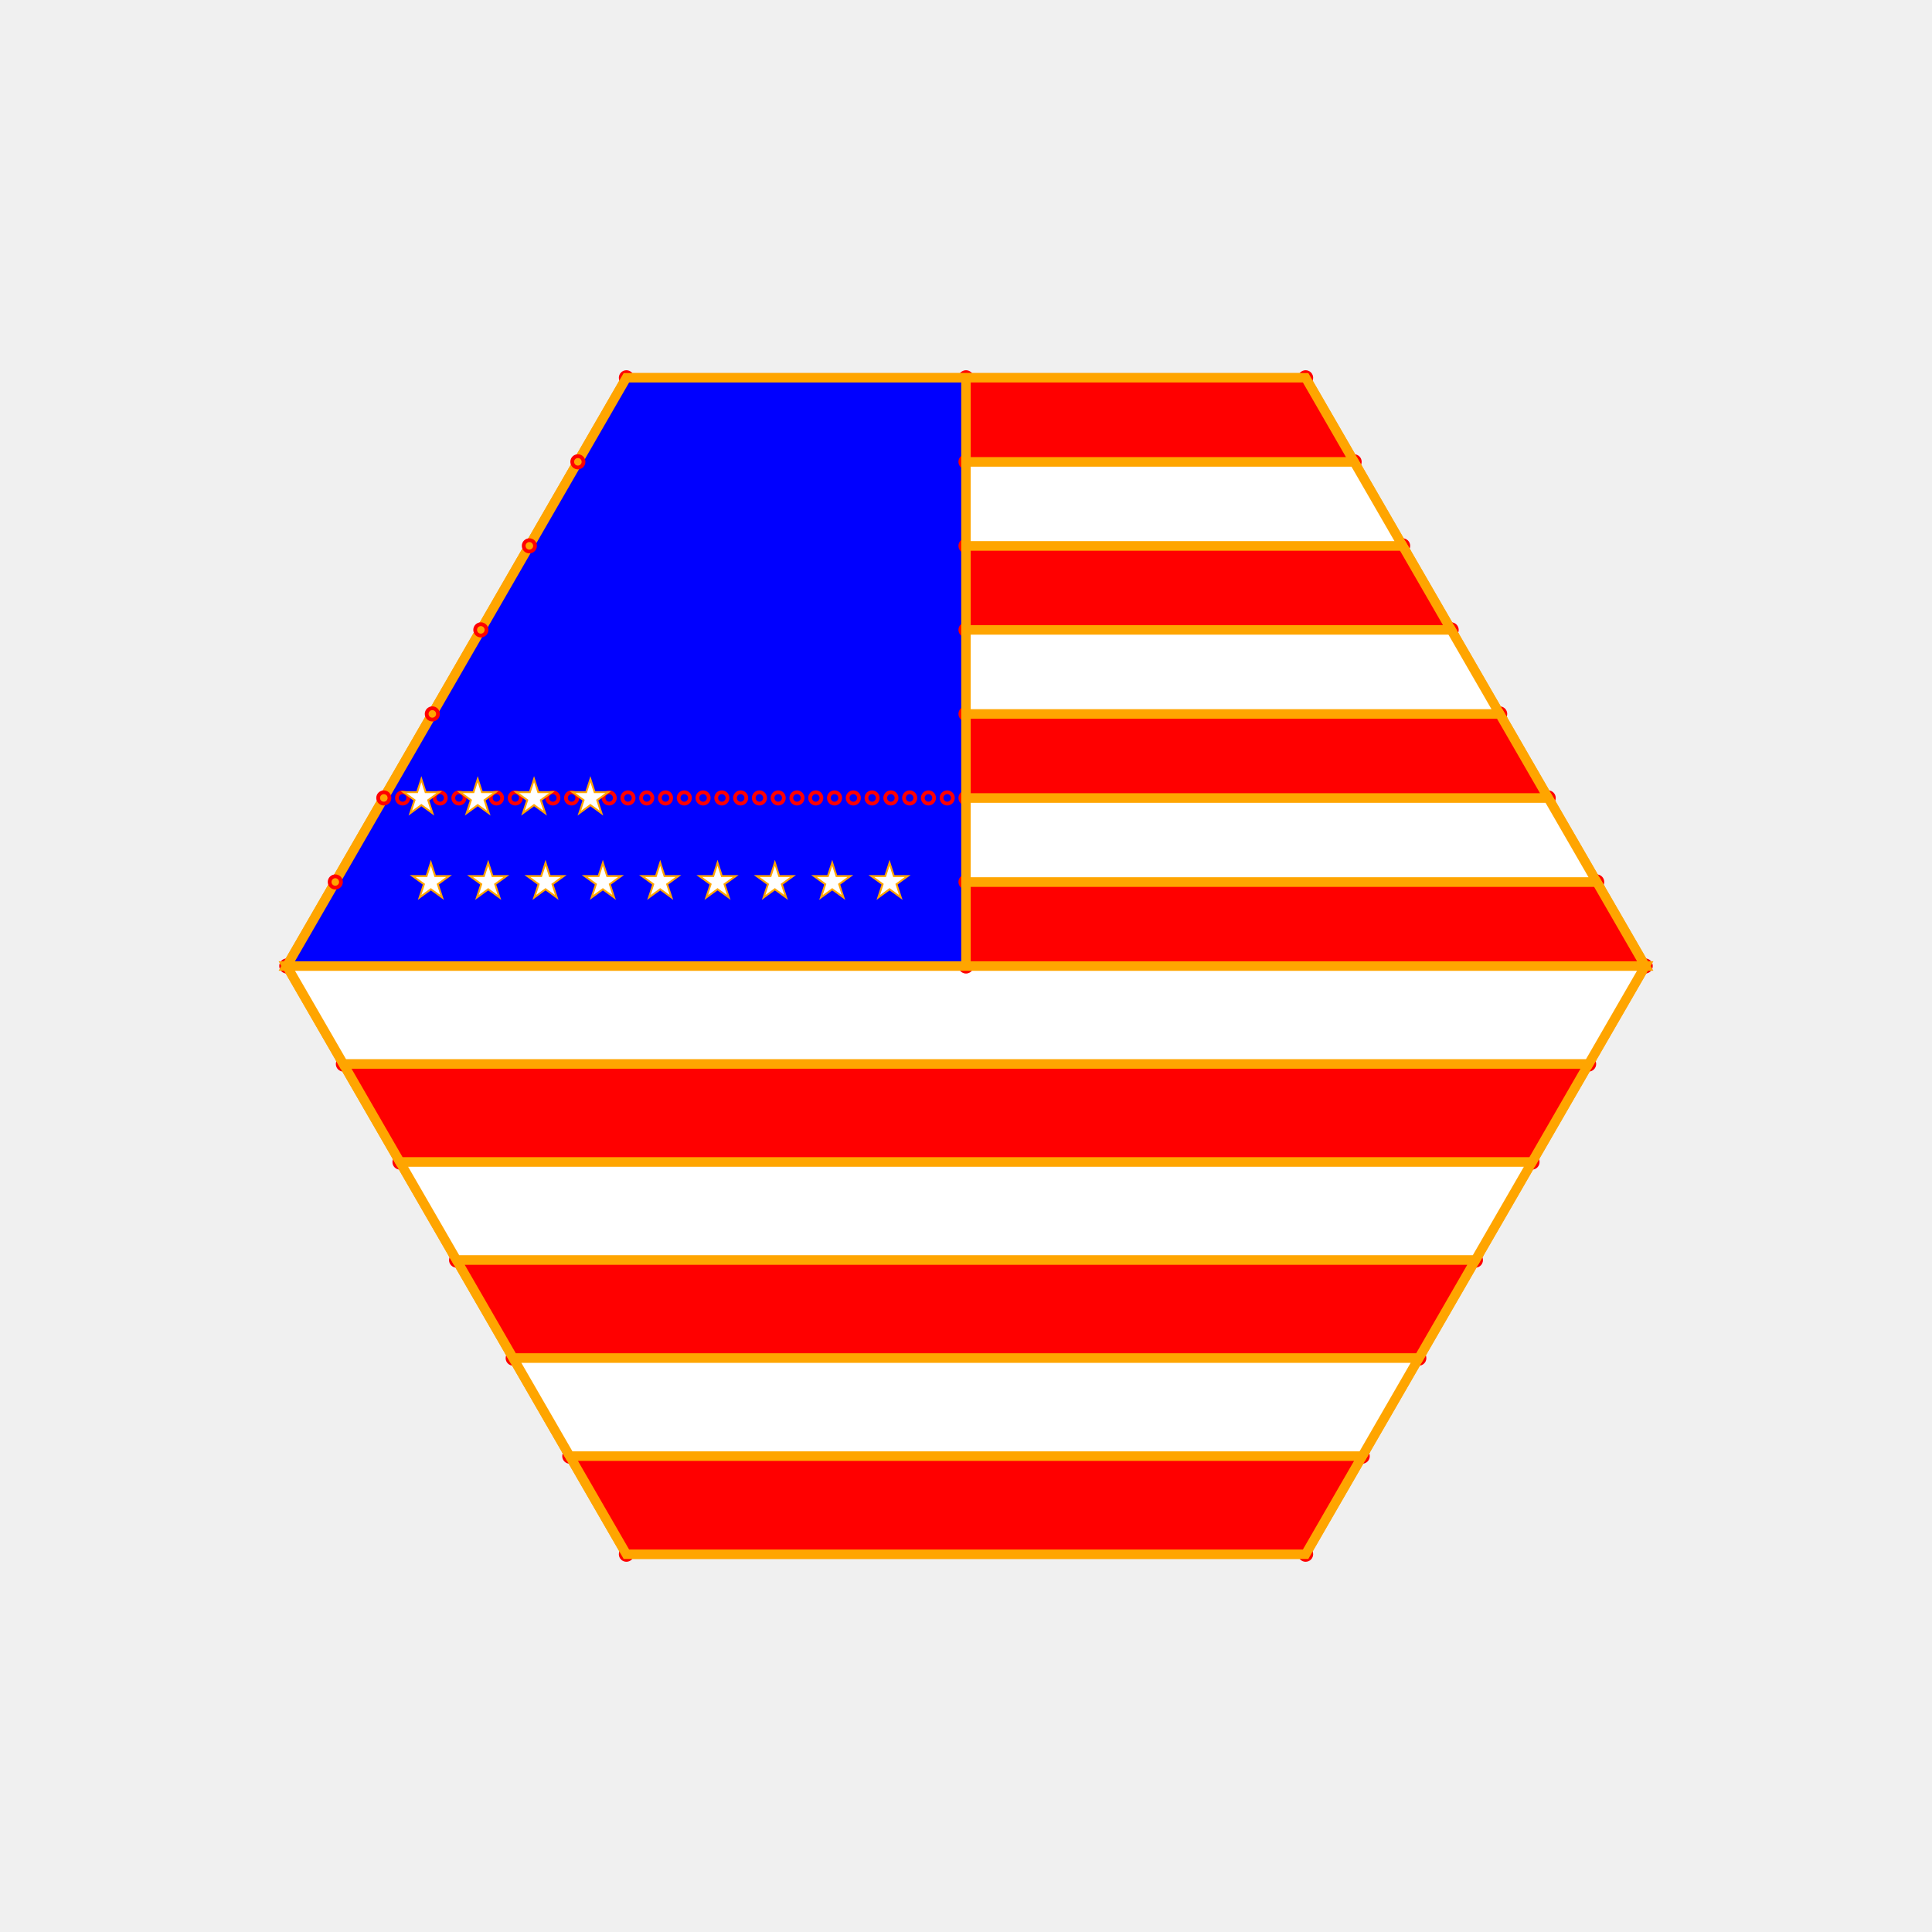
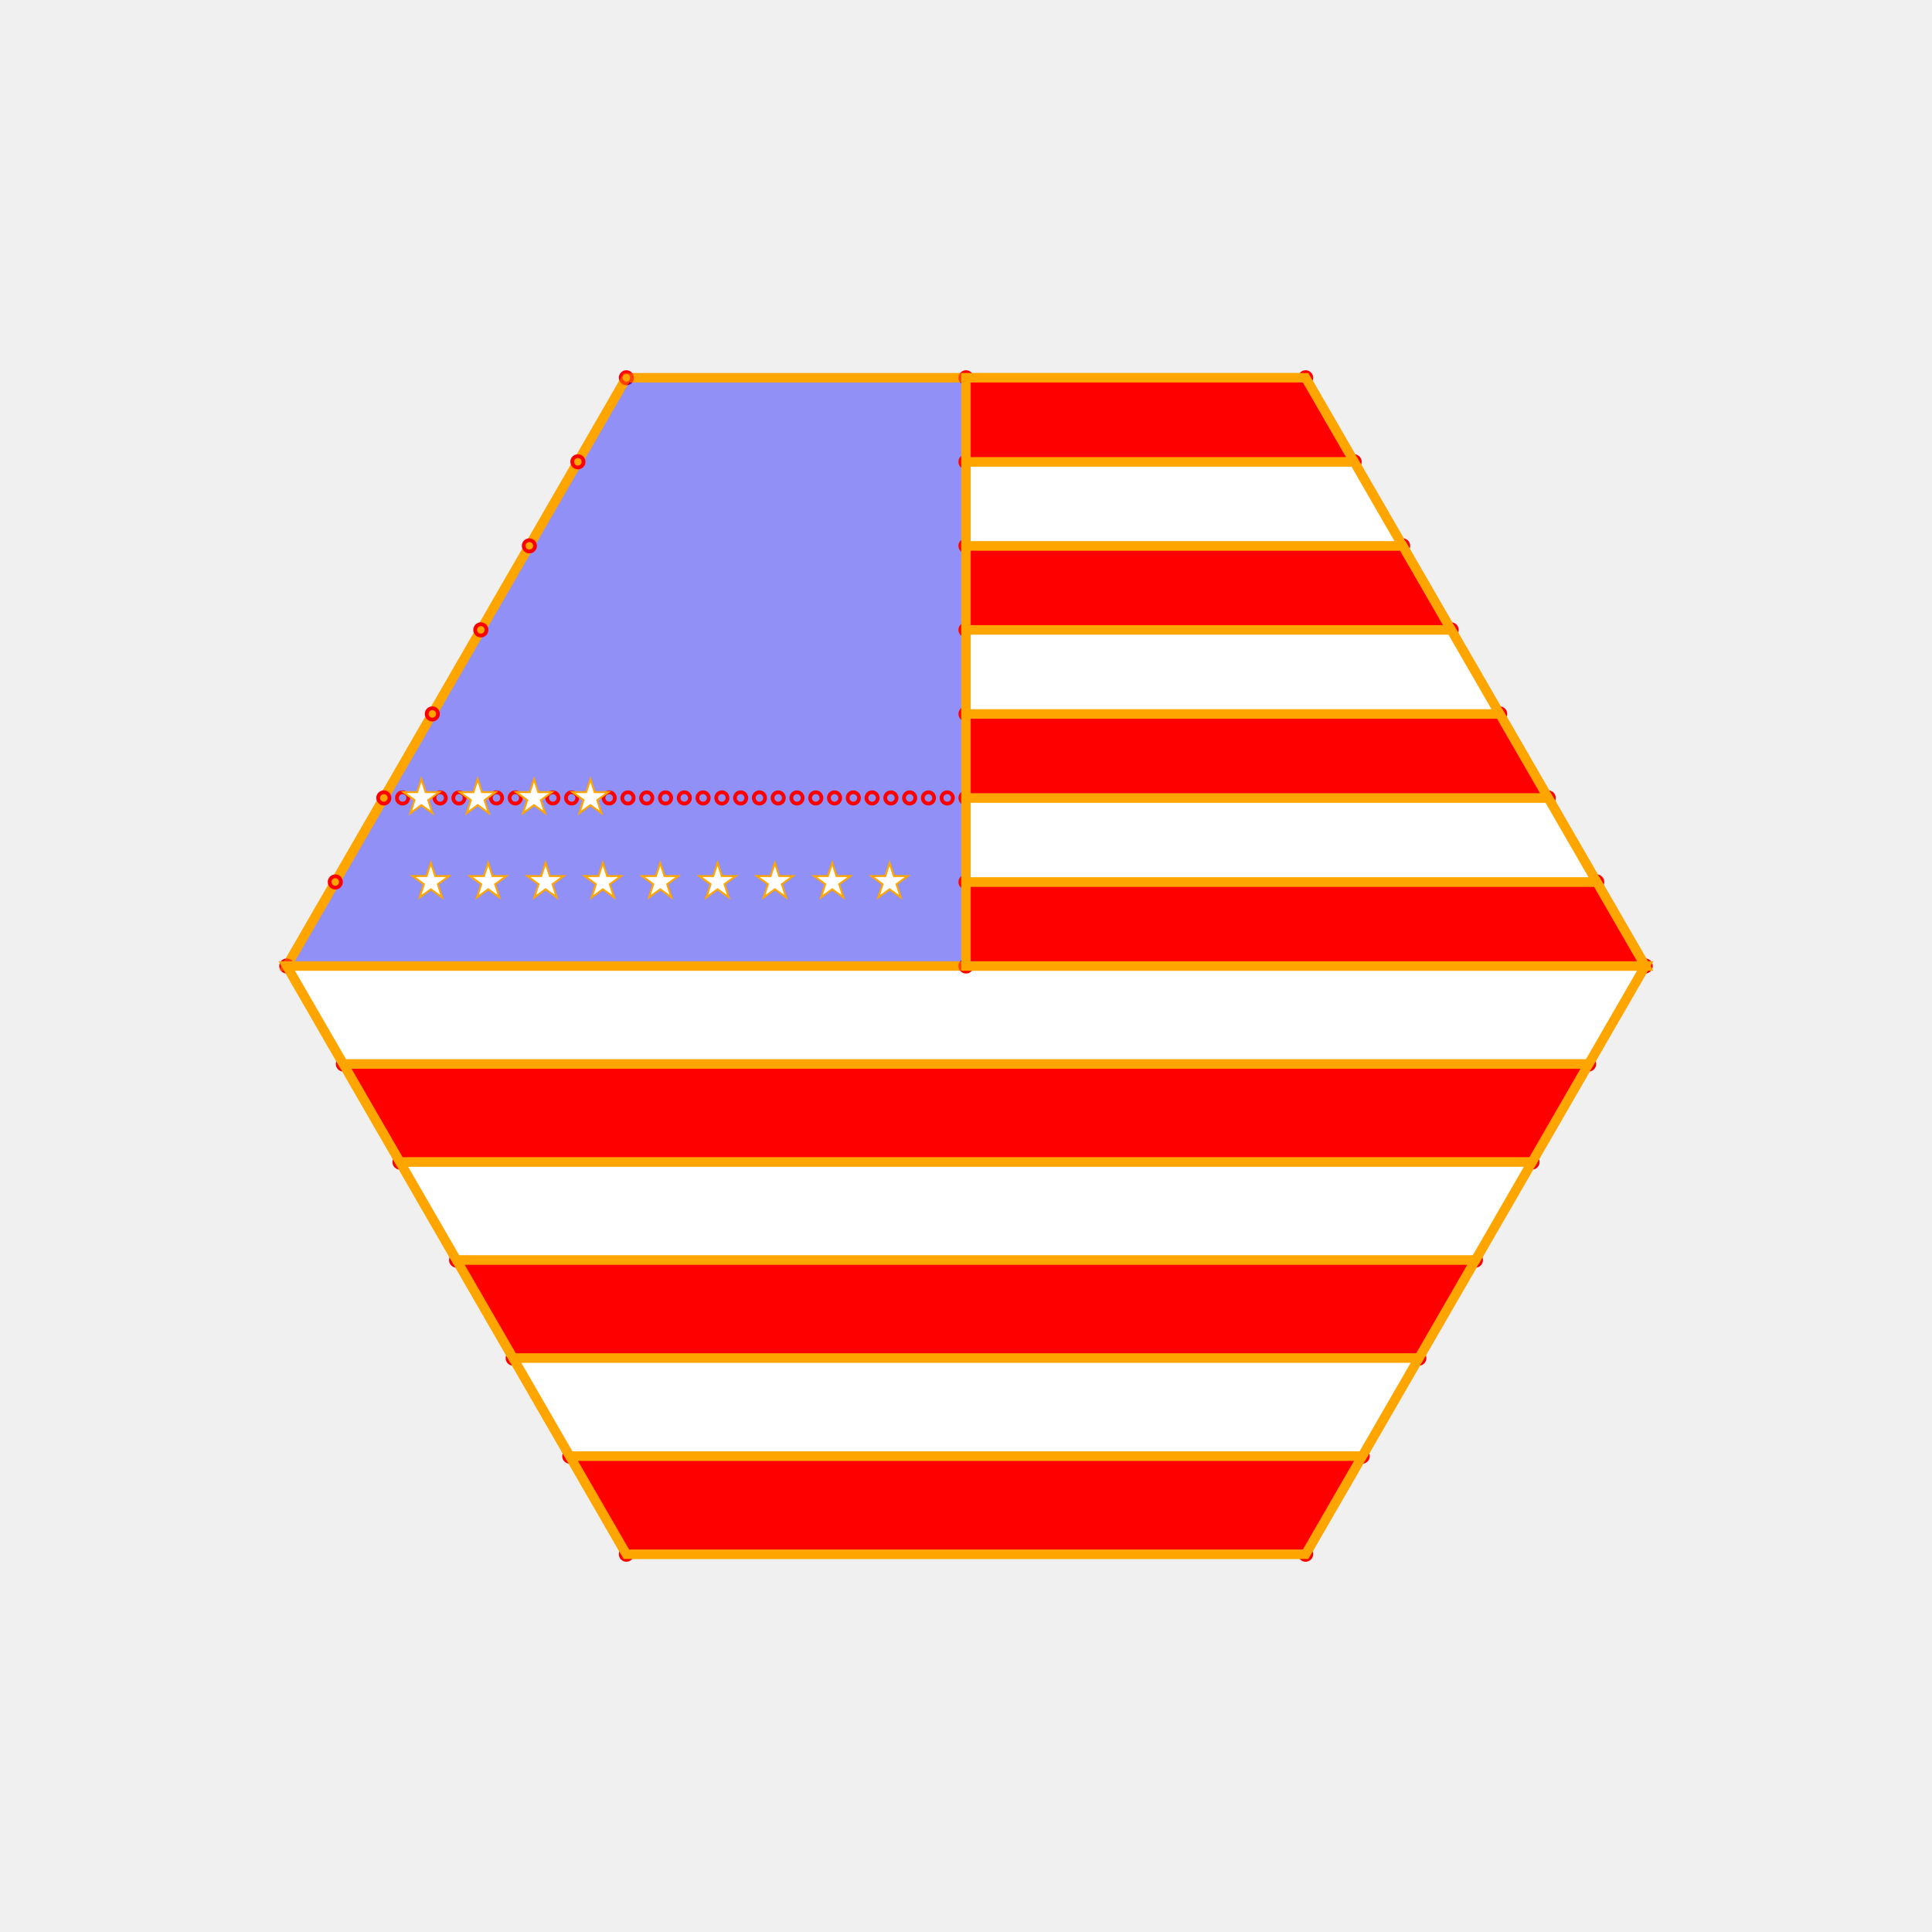
<svg xmlns="http://www.w3.org/2000/svg" width="1024" height="1024" desc="Created by KTab" version="1.2">
-   <path stroke="orange" stroke-width="5" fill="none" d="M 692.0 200.231 L 332.0 200.231 L 152.0 512.0 L 332.0 823.769 L 692.0 823.769 L 872.0 512.0 Z" />
+   <path stroke="orange" stroke-width="5" fill="none" opacity="1.0" d="M 692.0 200.231 L 332.0 200.231 L 152.0 512.0 L 332.0 823.769 L 692.0 823.769 L 872.0 512.0 Z" />
  <circle cx="872.0" cy="512.0" r="3" fill="none" stroke="red" stroke-width="2" />
  <circle cx="152.0" cy="512.0" r="3" fill="none" stroke="red" stroke-width="2" />
  <circle cx="692.0" cy="823.769" r="3" fill="none" stroke="red" stroke-width="2" />
  <circle cx="332.0" cy="823.769" r="3" fill="none" stroke="red" stroke-width="2" />
  <circle cx="722" cy="771.808" r="3" fill="none" stroke="red" stroke-width="2" />
  <circle cx="752" cy="719.846" r="3" fill="none" stroke="red" stroke-width="2" />
  <circle cx="782" cy="667.885" r="3" fill="none" stroke="red" stroke-width="2" />
  <circle cx="812.0" cy="615.923" r="3" fill="none" stroke="red" stroke-width="2" />
  <circle cx="842" cy="563.962" r="3" fill="none" stroke="red" stroke-width="2" />
  <circle cx="302" cy="771.808" r="3" fill="none" stroke="red" stroke-width="2" />
  <circle cx="272" cy="719.846" r="3" fill="none" stroke="red" stroke-width="2" />
  <circle cx="242" cy="667.885" r="3" fill="none" stroke="red" stroke-width="2" />
  <circle cx="212" cy="615.923" r="3" fill="none" stroke="red" stroke-width="2" />
  <circle cx="182" cy="563.962" r="3" fill="none" stroke="red" stroke-width="2" />
-   <path stroke="orange" stroke-width="5" fill="white" d="M 182 563.962 L 842 563.962 L 872.0 512.0 L 152.0 512.0 Z" />
-   <path stroke="orange" stroke-width="5" fill="red" d="M 212 615.923 L 812.0 615.923 L 842 563.962 L 182 563.962 Z" />
-   <path stroke="orange" stroke-width="5" fill="white" d="M 242 667.885 L 782 667.885 L 812.0 615.923 L 212 615.923 Z" />
-   <path stroke="orange" stroke-width="5" fill="red" d="M 272 719.846 L 752 719.846 L 782 667.885 L 242 667.885 Z" />
-   <path stroke="orange" stroke-width="5" fill="white" d="M 302 771.808 L 722 771.808 L 752 719.846 L 272 719.846 Z" />
-   <path stroke="orange" stroke-width="5" fill="red" d="M 332.0 823.769 L 692.0 823.769 L 722 771.808 L 302 771.808 Z" />
+   <path stroke="orange" stroke-width="5" fill="white" opacity="1.0" d="M 182 563.962 L 842 563.962 L 872.0 512.0 L 152.0 512.0 Z" />
+   <path stroke="orange" stroke-width="5" fill="red" opacity="1.0" d="M 212 615.923 L 812.0 615.923 L 842 563.962 L 182 563.962 Z" />
+   <path stroke="orange" stroke-width="5" fill="white" opacity="1.0" d="M 242 667.885 L 782 667.885 L 812.0 615.923 L 212 615.923 Z" />
+   <path stroke="orange" stroke-width="5" fill="red" opacity="1.0" d="M 272 719.846 L 752 719.846 L 782 667.885 L 242 667.885 Z" />
+   <path stroke="orange" stroke-width="5" fill="white" opacity="1.0" d="M 302 771.808 L 722 771.808 L 752 719.846 L 272 719.846 Z" />
+   <path stroke="orange" stroke-width="5" fill="red" opacity="1.0" d="M 332.0 823.769 L 692.0 823.769 L 722 771.808 L 302 771.808 Z" />
  <circle cx="692.0" cy="200.231" r="3" fill="none" stroke="red" stroke-width="2" />
  <circle cx="717.714" cy="244.769" r="3" fill="none" stroke="red" stroke-width="2" />
  <circle cx="743.429" cy="289.308" r="3" fill="none" stroke="red" stroke-width="2" />
  <circle cx="769.143" cy="333.846" r="3" fill="none" stroke="red" stroke-width="2" />
  <circle cx="794.857" cy="378.385" r="3" fill="none" stroke="red" stroke-width="2" />
  <circle cx="820.571" cy="422.923" r="3" fill="none" stroke="red" stroke-width="2" />
  <circle cx="846.286" cy="467.462" r="3" fill="none" stroke="red" stroke-width="2" />
  <circle cx="332.0" cy="200.231" r="3" fill="none" stroke="red" stroke-width="2" />
  <circle cx="512.0" cy="512.0" r="3" fill="none" stroke="red" stroke-width="2" />
  <circle cx="512.0" cy="200.231" r="3" fill="none" stroke="red" stroke-width="2" />
  <path d="M 512.0 512.0 L 512.0 200.231" stroke="orange" stroke-width="5" />
-   <path stroke="orange" stroke-width="5" fill="blue" d="M 512.0 512.0 L 512.0 200.231 L 332.0 200.231 L 152.0 512.0 Z" />
+   <path stroke="orange" stroke-width="5" fill="blue" opacity="0.4" d="M 512.0 512.0 L 512.0 200.231 L 332.0 200.231 L 152.0 512.0 Z" />
  <circle cx="512.0" cy="244.769" r="3" fill="none" stroke="red" stroke-width="2" />
  <circle cx="512.0" cy="289.308" r="3" fill="none" stroke="red" stroke-width="2" />
  <circle cx="512.0" cy="333.846" r="3" fill="none" stroke="red" stroke-width="2" />
  <circle cx="512.0" cy="378.385" r="3" fill="none" stroke="red" stroke-width="2" />
  <circle cx="512" cy="422.923" r="3" fill="none" stroke="red" stroke-width="2" />
  <circle cx="512" cy="467.462" r="3" fill="none" stroke="red" stroke-width="2" />
-   <path stroke="orange" stroke-width="5" fill="red" d="M 872.0 512.0 L 846.286 467.462 L 512 467.462 L 512.0 512.0 Z" />
-   <path stroke="orange" stroke-width="5" fill="white" d="M 846.286 467.462 L 820.571 422.923 L 512 422.923 L 512 467.462 Z" />
-   <path stroke="orange" stroke-width="5" fill="red" d="M 820.571 422.923 L 794.857 378.385 L 512.0 378.385 L 512 422.923 Z" />
-   <path stroke="orange" stroke-width="5" fill="white" d="M 794.857 378.385 L 769.143 333.846 L 512.0 333.846 L 512.0 378.385 Z" />
-   <path stroke="orange" stroke-width="5" fill="red" d="M 769.143 333.846 L 743.429 289.308 L 512.0 289.308 L 512.0 333.846 Z" />
-   <path stroke="orange" stroke-width="5" fill="white" d="M 743.429 289.308 L 717.714 244.769 L 512.0 244.769 L 512.0 289.308 Z" />
-   <path stroke="orange" stroke-width="5" fill="red" d="M 717.714 244.769 L 692.0 200.231 L 512.0 200.231 L 512.0 244.769 Z" />
+   <path stroke="orange" stroke-width="5" fill="red" opacity="1.0" d="M 872.0 512.0 L 846.286 467.462 L 512 467.462 L 512.0 512.0 Z" />
+   <path stroke="orange" stroke-width="5" fill="white" opacity="1.0" d="M 846.286 467.462 L 820.571 422.923 L 512 422.923 L 512 467.462 Z" />
+   <path stroke="orange" stroke-width="5" fill="red" opacity="1.0" d="M 820.571 422.923 L 794.857 378.385 L 512.0 378.385 L 512 422.923 Z" />
+   <path stroke="orange" stroke-width="5" fill="white" opacity="1.0" d="M 794.857 378.385 L 769.143 333.846 L 512.0 333.846 L 512.0 378.385 Z" />
+   <path stroke="orange" stroke-width="5" fill="red" opacity="1.0" d="M 769.143 333.846 L 743.429 289.308 L 512.0 289.308 L 512.0 333.846 Z" />
+   <path stroke="orange" stroke-width="5" fill="white" opacity="1.0" d="M 743.429 289.308 L 717.714 244.769 L 512.0 244.769 L 512.0 289.308 Z" />
+   <path stroke="orange" stroke-width="5" fill="red" opacity="1.0" d="M 717.714 244.769 L 692.0 200.231 L 512.0 200.231 L 512.0 244.769 Z" />
  <circle cx="306.286" cy="244.769" r="3" fill="none" stroke="red" stroke-width="2" />
  <circle cx="280.571" cy="289.308" r="3" fill="none" stroke="red" stroke-width="2" />
  <circle cx="254.857" cy="333.846" r="3" fill="none" stroke="red" stroke-width="2" />
  <circle cx="229.143" cy="378.385" r="3" fill="none" stroke="red" stroke-width="2" />
  <circle cx="203.429" cy="422.923" r="3" fill="none" stroke="red" stroke-width="2" />
  <circle cx="177.714" cy="467.462" r="3" fill="none" stroke="red" stroke-width="2" />
-   <path stroke="orange" stroke-width="1" fill="white" d="M 228.364 457.332 L 226.089 464.331 L 218.73 464.331 L 224.684 468.657 L 222.409 475.657 L 228.364 471.331 L 234.318 475.657 L 232.044 468.657 L 237.998 464.331 L 230.638 464.331 Z" />
-   <path stroke="orange" stroke-width="1" fill="white" d="M 258.753 457.332 L 256.479 464.331 L 249.119 464.331 L 255.073 468.657 L 252.799 475.657 L 258.753 471.331 L 264.707 475.657 L 262.433 468.657 L 268.387 464.331 L 261.028 464.331 Z" />
-   <path stroke="orange" stroke-width="1" fill="white" d="M 289.143 457.332 L 286.869 464.331 L 279.509 464.331 L 285.463 468.657 L 283.189 475.657 L 289.143 471.331 L 295.097 475.657 L 292.823 468.657 L 298.777 464.331 L 291.417 464.331 Z" />
-   <path stroke="orange" stroke-width="1" fill="white" d="M 319.532 457.332 L 317.258 464.331 L 309.898 464.331 L 315.853 468.657 L 313.578 475.657 L 319.532 471.331 L 325.487 475.657 L 323.212 468.657 L 329.167 464.331 L 321.807 464.331 Z" />
-   <path stroke="orange" stroke-width="1" fill="white" d="M 349.922 457.332 L 347.648 464.331 L 340.288 464.331 L 346.242 468.657 L 343.968 475.657 L 349.922 471.331 L 355.876 475.657 L 353.602 468.657 L 359.556 464.331 L 352.196 464.331 Z" />
-   <path stroke="orange" stroke-width="1" fill="white" d="M 380.312 457.332 L 378.037 464.331 L 370.678 464.331 L 376.632 468.657 L 374.358 475.657 L 380.312 471.331 L 386.266 475.657 L 383.992 468.657 L 389.946 464.331 L 382.586 464.331 Z" />
-   <path stroke="orange" stroke-width="1" fill="white" d="M 410.701 457.332 L 408.427 464.331 L 401.067 464.331 L 407.021 468.657 L 404.747 475.657 L 410.701 471.331 L 416.655 475.657 L 414.381 468.657 L 420.335 464.331 L 412.976 464.331 Z" />
-   <path stroke="orange" stroke-width="1" fill="white" d="M 441.091 457.332 L 438.817 464.331 L 431.457 464.331 L 437.411 468.657 L 435.137 475.657 L 441.091 471.331 L 447.045 475.657 L 444.771 468.657 L 450.725 464.331 L 443.365 464.331 Z" />
-   <path stroke="orange" stroke-width="1" fill="white" d="M 471.481 457.332 L 469.206 464.331 L 461.846 464.331 L 467.801 468.657 L 465.526 475.657 L 471.481 471.331 L 477.435 475.657 L 475.16 468.657 L 481.115 464.331 L 473.755 464.331 Z" />
+   <path stroke="orange" stroke-width="1" fill="white" opacity="1.0" d="M 228.364 457.332 L 226.089 464.331 L 218.73 464.331 L 224.684 468.657 L 222.409 475.657 L 228.364 471.331 L 234.318 475.657 L 232.044 468.657 L 237.998 464.331 L 230.638 464.331 Z" />
+   <path stroke="orange" stroke-width="1" fill="white" opacity="1.0" d="M 258.753 457.332 L 256.479 464.331 L 249.119 464.331 L 255.073 468.657 L 252.799 475.657 L 258.753 471.331 L 264.707 475.657 L 262.433 468.657 L 268.387 464.331 L 261.028 464.331 Z" />
+   <path stroke="orange" stroke-width="1" fill="white" opacity="1.0" d="M 289.143 457.332 L 286.869 464.331 L 279.509 464.331 L 285.463 468.657 L 283.189 475.657 L 289.143 471.331 L 295.097 475.657 L 292.823 468.657 L 298.777 464.331 L 291.417 464.331 Z" />
+   <path stroke="orange" stroke-width="1" fill="white" opacity="1.0" d="M 319.532 457.332 L 317.258 464.331 L 309.898 464.331 L 315.853 468.657 L 313.578 475.657 L 319.532 471.331 L 325.487 475.657 L 323.212 468.657 L 329.167 464.331 L 321.807 464.331 Z" />
+   <path stroke="orange" stroke-width="1" fill="white" opacity="1.0" d="M 349.922 457.332 L 347.648 464.331 L 340.288 464.331 L 346.242 468.657 L 343.968 475.657 L 349.922 471.331 L 355.876 475.657 L 353.602 468.657 L 359.556 464.331 L 352.196 464.331 Z" />
+   <path stroke="orange" stroke-width="1" fill="white" opacity="1.0" d="M 380.312 457.332 L 378.037 464.331 L 370.678 464.331 L 376.632 468.657 L 374.358 475.657 L 380.312 471.331 L 386.266 475.657 L 383.992 468.657 L 389.946 464.331 L 382.586 464.331 Z" />
+   <path stroke="orange" stroke-width="1" fill="white" opacity="1.0" d="M 410.701 457.332 L 408.427 464.331 L 401.067 464.331 L 407.021 468.657 L 404.747 475.657 L 410.701 471.331 L 416.655 475.657 L 414.381 468.657 L 420.335 464.331 L 412.976 464.331 Z" />
+   <path stroke="orange" stroke-width="1" fill="white" opacity="1.0" d="M 441.091 457.332 L 438.817 464.331 L 431.457 464.331 L 437.411 468.657 L 435.137 475.657 L 441.091 471.331 L 447.045 475.657 L 444.771 468.657 L 450.725 464.331 L 443.365 464.331 Z" />
+   <path stroke="orange" stroke-width="1" fill="white" opacity="1.0" d="M 471.481 457.332 L 469.206 464.331 L 461.846 464.331 L 467.801 468.657 L 465.526 475.657 L 471.481 471.331 L 477.435 475.657 L 475.16 468.657 L 481.115 464.331 L 473.755 464.331 Z" />
  <circle cx="502.046" cy="422.923" r="3" fill="none" stroke="red" stroke-width="2" />
  <circle cx="492.092" cy="422.923" r="3" fill="none" stroke="red" stroke-width="2" />
  <circle cx="482.138" cy="422.923" r="3" fill="none" stroke="red" stroke-width="2" />
  <circle cx="472.184" cy="422.923" r="3" fill="none" stroke="red" stroke-width="2" />
  <circle cx="462.23" cy="422.923" r="3" fill="none" stroke="red" stroke-width="2" />
  <circle cx="452.276" cy="422.923" r="3" fill="none" stroke="red" stroke-width="2" />
  <circle cx="442.323" cy="422.923" r="3" fill="none" stroke="red" stroke-width="2" />
  <circle cx="432.369" cy="422.923" r="3" fill="none" stroke="red" stroke-width="2" />
  <circle cx="422.415" cy="422.923" r="3" fill="none" stroke="red" stroke-width="2" />
  <circle cx="412.461" cy="422.923" r="3" fill="none" stroke="red" stroke-width="2" />
  <circle cx="402.507" cy="422.923" r="3" fill="none" stroke="red" stroke-width="2" />
  <circle cx="392.553" cy="422.923" r="3" fill="none" stroke="red" stroke-width="2" />
  <circle cx="382.599" cy="422.923" r="3" fill="none" stroke="red" stroke-width="2" />
  <circle cx="372.645" cy="422.923" r="3" fill="none" stroke="red" stroke-width="2" />
  <circle cx="362.691" cy="422.923" r="3" fill="none" stroke="red" stroke-width="2" />
  <circle cx="352.737" cy="422.923" r="3" fill="none" stroke="red" stroke-width="2" />
  <circle cx="342.783" cy="422.923" r="3" fill="none" stroke="red" stroke-width="2" />
  <circle cx="332.829" cy="422.923" r="3" fill="none" stroke="red" stroke-width="2" />
  <circle cx="322.876" cy="422.923" r="3" fill="none" stroke="red" stroke-width="2" />
  <circle cx="312.922" cy="422.923" r="3" fill="none" stroke="red" stroke-width="2" />
  <circle cx="302.968" cy="422.923" r="3" fill="none" stroke="red" stroke-width="2" />
  <circle cx="293.014" cy="422.923" r="3" fill="none" stroke="red" stroke-width="2" />
  <circle cx="283.06" cy="422.923" r="3" fill="none" stroke="red" stroke-width="2" />
  <circle cx="273.106" cy="422.923" r="3" fill="none" stroke="red" stroke-width="2" />
  <circle cx="263.152" cy="422.923" r="3" fill="none" stroke="red" stroke-width="2" />
  <circle cx="253.198" cy="422.923" r="3" fill="none" stroke="red" stroke-width="2" />
  <circle cx="243.244" cy="422.923" r="3" fill="none" stroke="red" stroke-width="2" />
  <circle cx="233.29" cy="422.923" r="3" fill="none" stroke="red" stroke-width="2" />
  <circle cx="223.336" cy="422.923" r="3" fill="none" stroke="red" stroke-width="2" />
  <circle cx="213.382" cy="422.923" r="3" fill="none" stroke="red" stroke-width="2" />
-   <path stroke="orange" stroke-width="1" fill="white" d="M 223.336 412.969 L 221.102 419.847 L 213.87 419.847 L 219.72 424.098 L 217.486 430.976 L 223.336 426.725 L 229.187 430.976 L 226.952 424.098 L 232.803 419.847 L 225.571 419.847 Z" />
-   <path stroke="orange" stroke-width="1" fill="white" d="M 253.198 412.969 L 250.963 419.847 L 243.731 419.847 L 249.582 424.098 L 247.347 430.976 L 253.198 426.725 L 259.049 430.976 L 256.814 424.098 L 262.665 419.847 L 255.433 419.847 Z" />
-   <path stroke="orange" stroke-width="1" fill="white" d="M 283.06 412.969 L 280.825 419.847 L 273.593 419.847 L 279.444 424.098 L 277.209 430.976 L 283.06 426.725 L 288.911 430.976 L 286.676 424.098 L 292.527 419.847 L 285.295 419.847 Z" />
-   <path stroke="orange" stroke-width="1" fill="white" d="M 312.922 412.969 L 310.687 419.847 L 303.455 419.847 L 309.306 424.098 L 307.071 430.976 L 312.922 426.725 L 318.772 430.976 L 316.538 424.098 L 322.388 419.847 L 315.156 419.847 Z" />
+   <path stroke="orange" stroke-width="1" fill="white" opacity="1.0" d="M 223.336 412.969 L 221.102 419.847 L 213.87 419.847 L 219.72 424.098 L 217.486 430.976 L 223.336 426.725 L 229.187 430.976 L 226.952 424.098 L 232.803 419.847 L 225.571 419.847 Z" />
+   <path stroke="orange" stroke-width="1" fill="white" opacity="1.0" d="M 253.198 412.969 L 250.963 419.847 L 243.731 419.847 L 249.582 424.098 L 247.347 430.976 L 253.198 426.725 L 259.049 430.976 L 256.814 424.098 L 262.665 419.847 L 255.433 419.847 Z" />
+   <path stroke="orange" stroke-width="1" fill="white" opacity="1.0" d="M 283.06 412.969 L 280.825 419.847 L 273.593 419.847 L 279.444 424.098 L 277.209 430.976 L 283.06 426.725 L 288.911 430.976 L 286.676 424.098 L 292.527 419.847 L 285.295 419.847 Z" />
+   <path stroke="orange" stroke-width="1" fill="white" opacity="1.0" d="M 312.922 412.969 L 310.687 419.847 L 303.455 419.847 L 309.306 424.098 L 307.071 430.976 L 312.922 426.725 L 318.772 430.976 L 316.538 424.098 L 322.388 419.847 L 315.156 419.847 Z" />
</svg>
